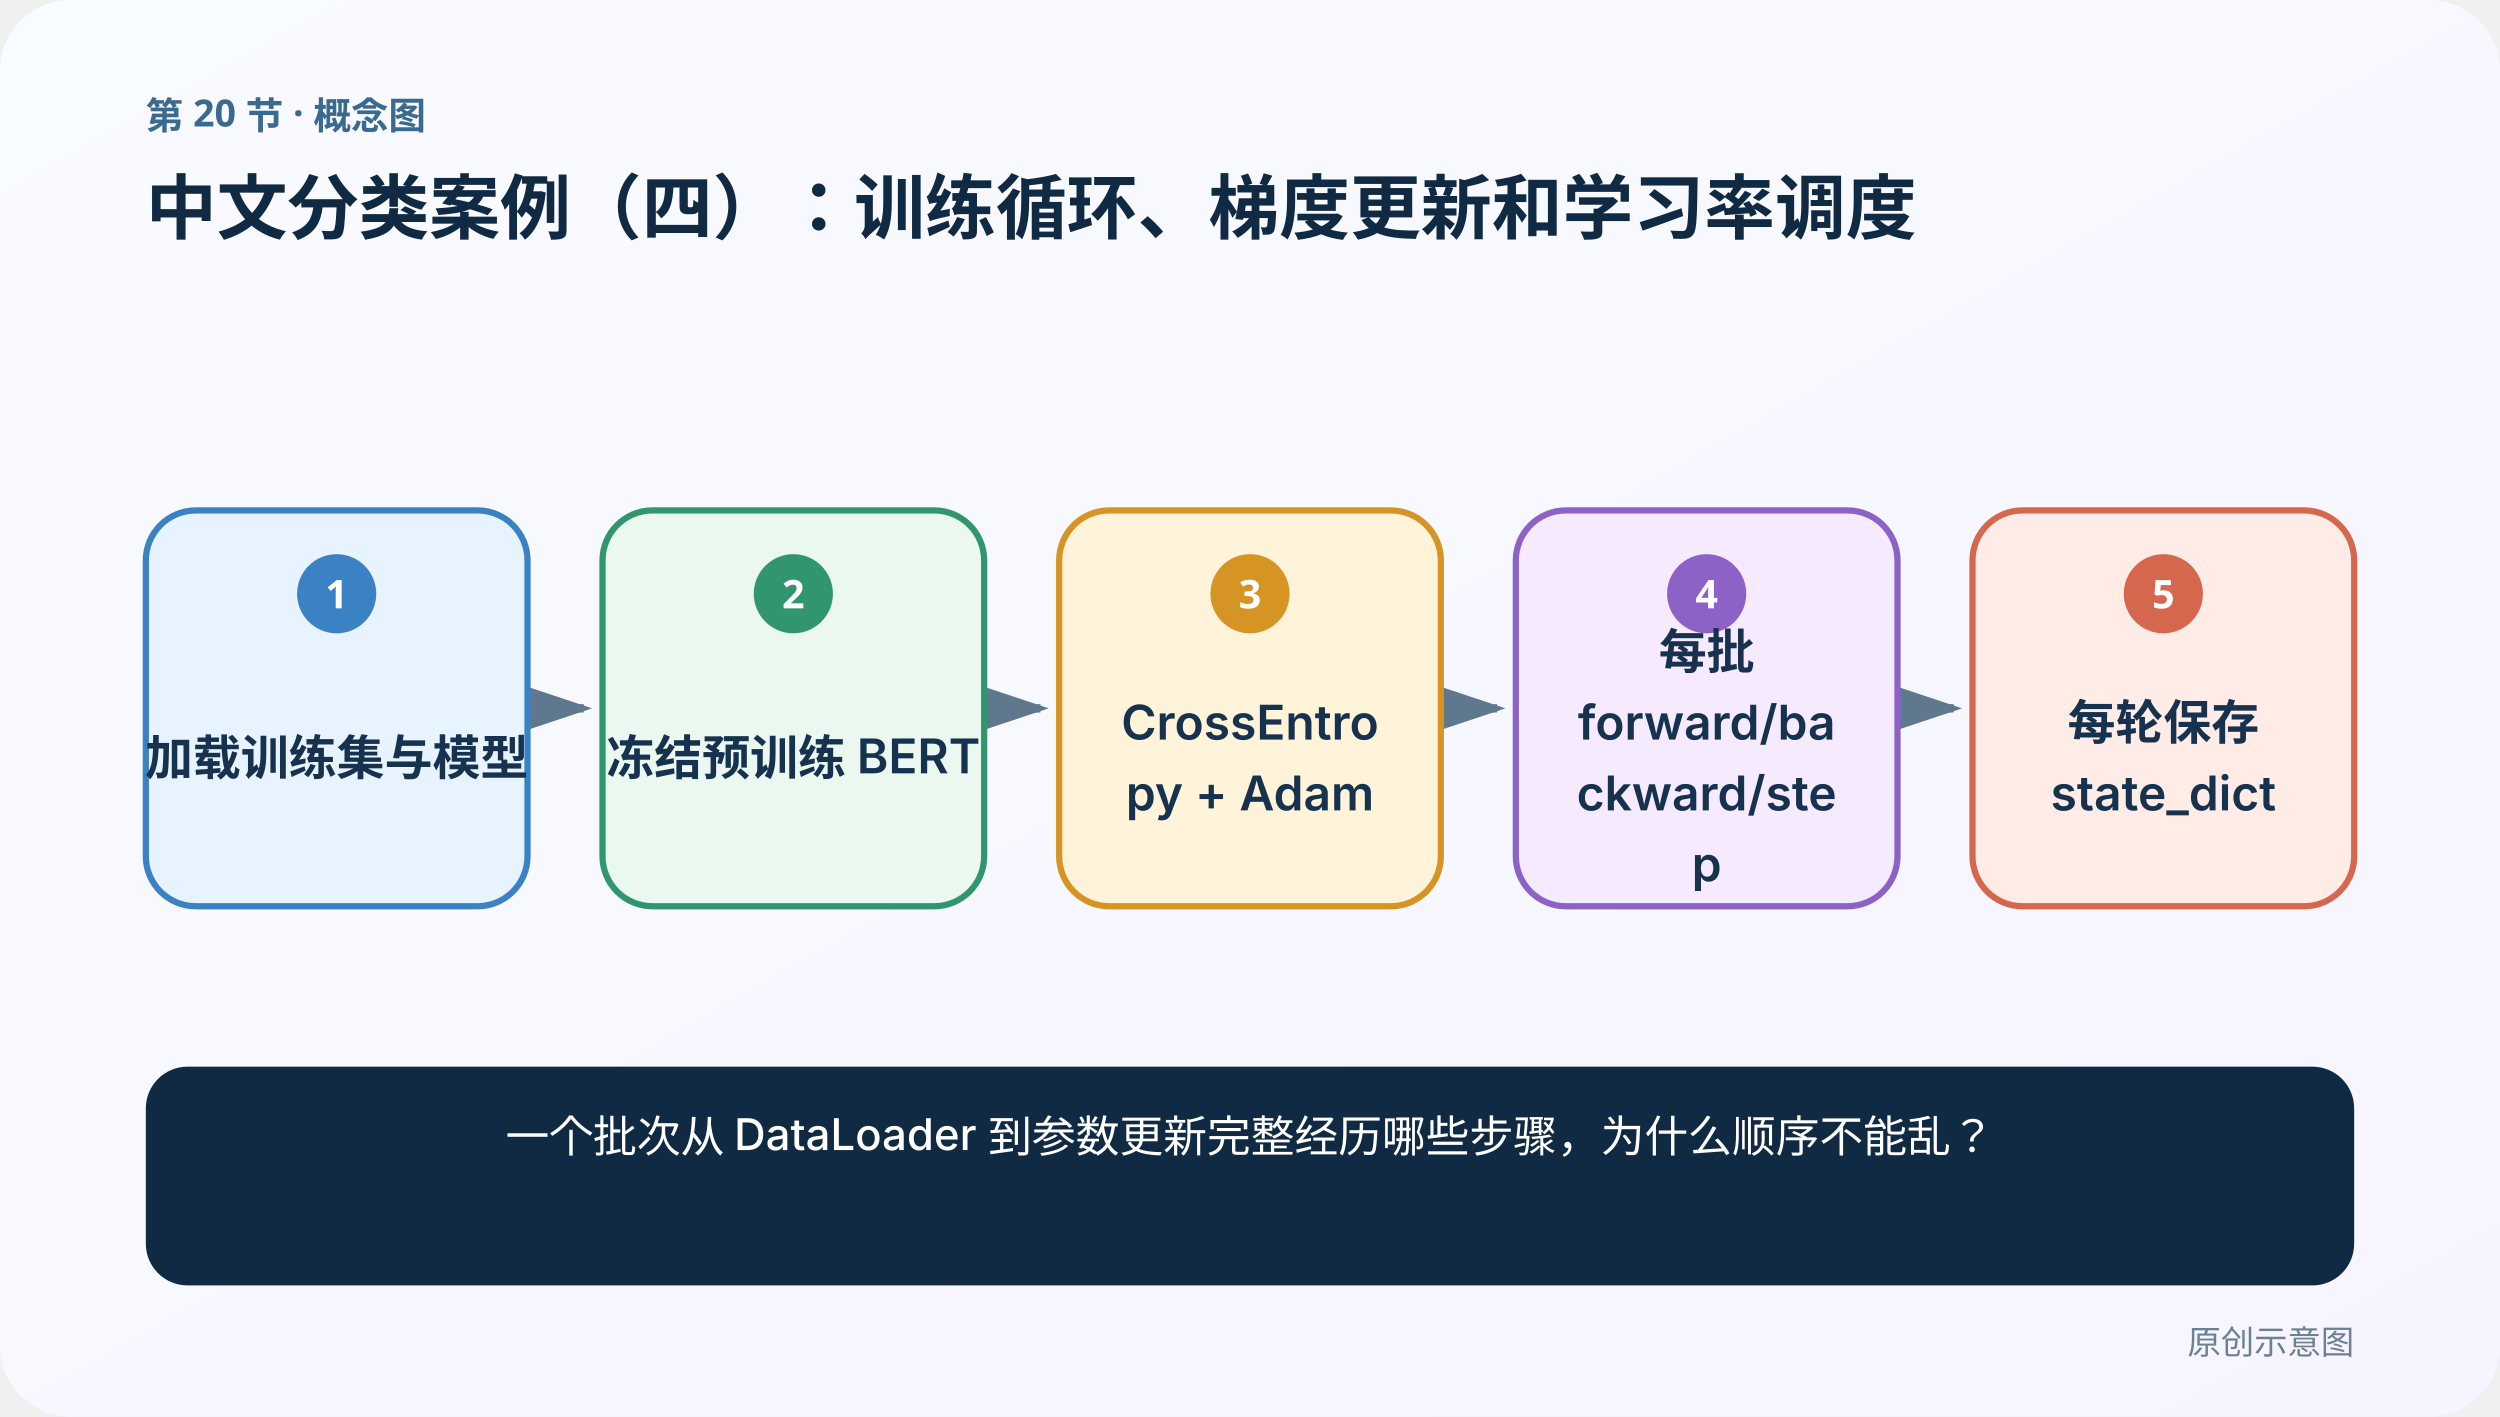
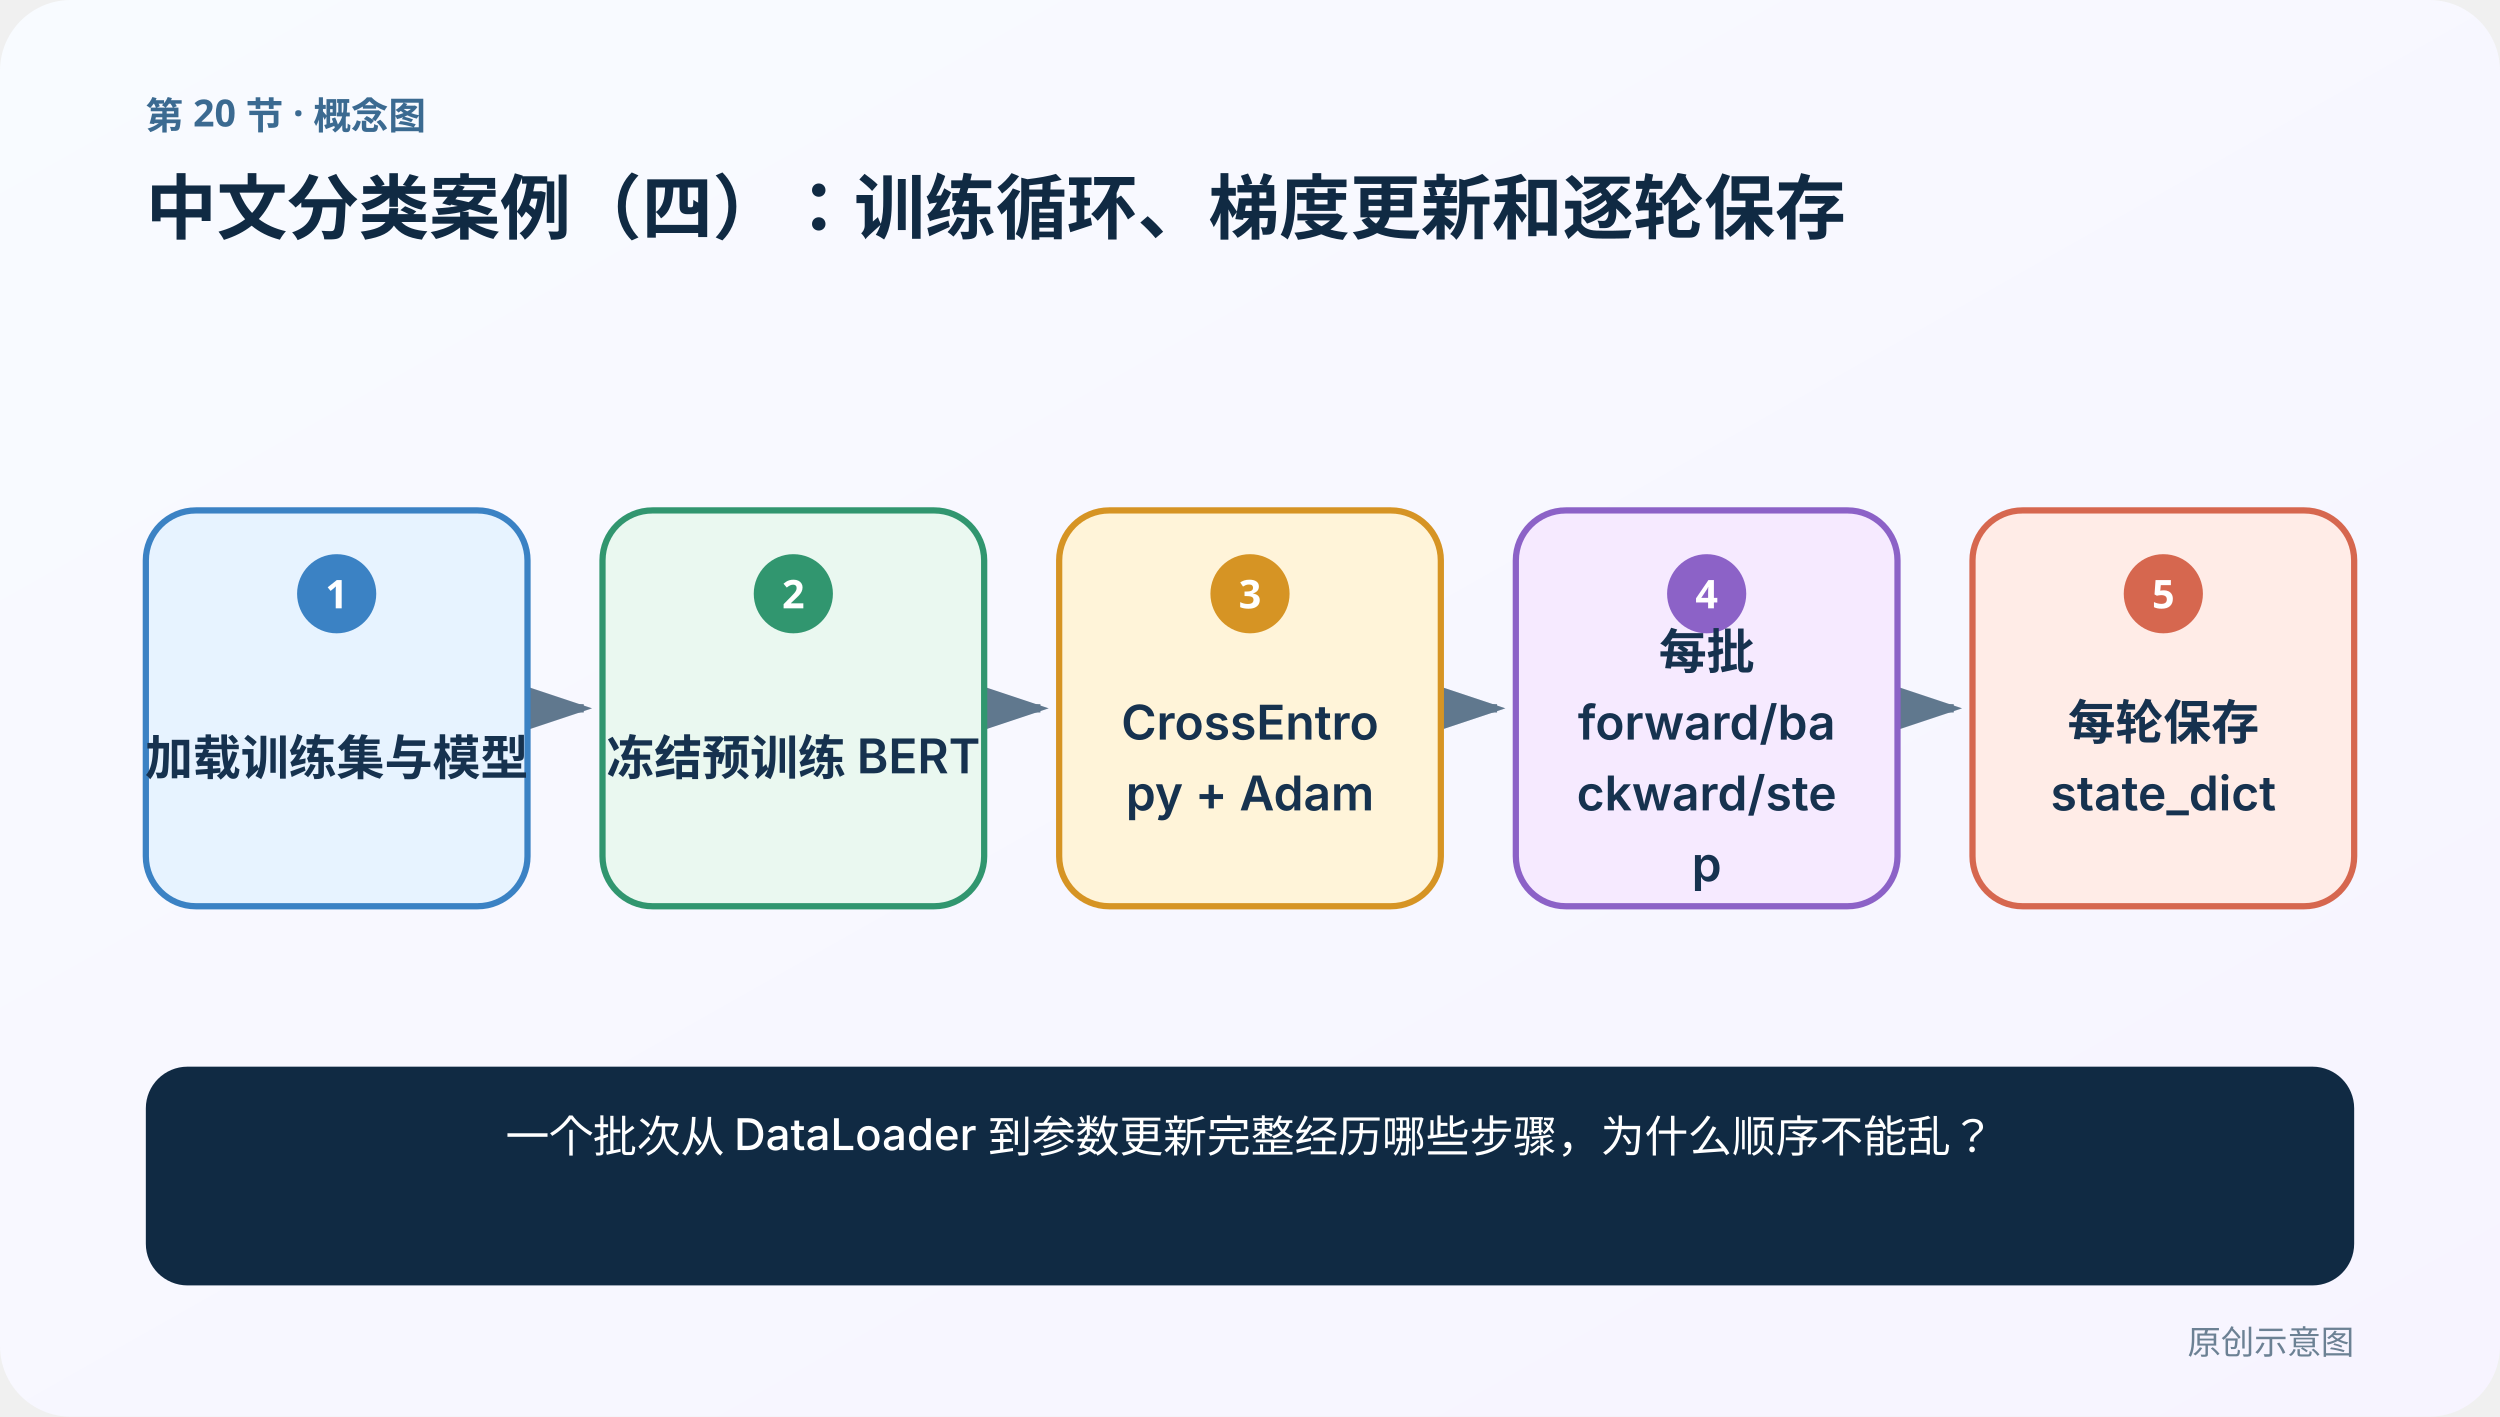
<svg xmlns="http://www.w3.org/2000/svg" width="1200" height="680" viewBox="0 0 1200 680" role="img" aria-labelledby="title desc">
  <defs>
    <linearGradient id="bg" x1="0" y1="0" x2="1" y2="1">
      <stop stop-color="#F8FBFF" />
      <stop offset="1" stop-color="#F7F4FF" />
    </linearGradient>
    <marker id="arrow" markerWidth="10" markerHeight="10" refX="8" refY="3" orient="auto">
      <path d="M0,0 L0,6 L9,3 z" fill="#60788E" />
    </marker>
  </defs>
  <rect width="1200" height="680" rx="34" fill="url(#bg)" />
  <text x="70" y="62" font-family="sans-serif" font-size="18" font-weight="700" fill="#3B6A91">第 20 节 · 概念图</text>
-   <text x="70" y="112" text-anchor="start" font-family="-apple-system,BlinkMacSystemFont,'PingFang SC','Microsoft YaHei',sans-serif" font-size="34" font-weight="760" fill="#102A43">中文分类案例（四）：训练循环、梯度更新和学习率调度</text>
+   <text x="70" y="112" text-anchor="start" font-family="-apple-system,BlinkMacSystemFont,'PingFang SC','Microsoft YaHei',sans-serif" font-size="34" font-weight="760" fill="#102A43">中文分类案例（四）：训练循环、梯度更新和逐轮保存</text>
  <line x1="260.2" y1="340" x2="280.2" y2="340" stroke="#60788E" stroke-width="4" marker-end="url(#arrow)" />
  <line x1="479.4" y1="340" x2="499.4" y2="340" stroke="#60788E" stroke-width="4" marker-end="url(#arrow)" />
  <line x1="698.6" y1="340" x2="718.6" y2="340" stroke="#60788E" stroke-width="4" marker-end="url(#arrow)" />
  <line x1="917.8" y1="340" x2="937.8" y2="340" stroke="#60788E" stroke-width="4" marker-end="url(#arrow)" />
  <g>
    <rect x="70" y="245" width="183.2" height="190" rx="24" fill="#E7F3FF" stroke="#3B82C4" stroke-width="3" />
    <circle cx="161.6" cy="285" r="19" fill="#3B82C4" />
    <text x="161.6" y="292" text-anchor="middle" font-family="sans-serif" font-size="19" font-weight="700" fill="white">1</text>
    <text x="161.6" y="372" text-anchor="middle" font-family="-apple-system,BlinkMacSystemFont,'PingFang SC','Microsoft YaHei',sans-serif" font-size="23" font-weight="600" fill="#16324F">加载训练集与模型</text>
  </g>
  <g>
    <rect x="289.2" y="245" width="183.2" height="190" rx="24" fill="#EAF8F0" stroke="#31966F" stroke-width="3" />
    <circle cx="380.8" cy="285" r="19" fill="#31966F" />
    <text x="380.8" y="292" text-anchor="middle" font-family="sans-serif" font-size="19" font-weight="700" fill="white">2</text>
    <text x="380.8" y="372" text-anchor="middle" font-family="-apple-system,BlinkMacSystemFont,'PingFang SC','Microsoft YaHei',sans-serif" font-size="23" font-weight="600" fill="#16324F">冻结预训练 BERT</text>
  </g>
  <g>
    <rect x="508.4" y="245" width="183.2" height="190" rx="24" fill="#FFF4D9" stroke="#D69424" stroke-width="3" />
    <circle cx="600" cy="285" r="19" fill="#D69424" />
    <text x="600" y="292" text-anchor="middle" font-family="sans-serif" font-size="19" font-weight="700" fill="white">3</text>
    <text x="600" y="355" text-anchor="middle" font-family="-apple-system,BlinkMacSystemFont,'PingFang SC','Microsoft YaHei',sans-serif" font-size="23" font-weight="600" fill="#16324F">CrossEntro</text>
    <text x="600" y="389" text-anchor="middle" font-family="-apple-system,BlinkMacSystemFont,'PingFang SC','Microsoft YaHei',sans-serif" font-size="23" font-weight="600" fill="#16324F">py + Adam</text>
  </g>
  <g>
    <rect x="727.6" y="245" width="183.2" height="190" rx="24" fill="#F6EAFF" stroke="#8C62C7" stroke-width="3" />
    <circle cx="819.2" cy="285" r="19" fill="#8C62C7" />
    <text x="819.2" y="292" text-anchor="middle" font-family="sans-serif" font-size="19" font-weight="700" fill="white">4</text>
    <text x="819.2" y="321" text-anchor="middle" font-family="-apple-system,BlinkMacSystemFont,'PingFang SC','Microsoft YaHei',sans-serif" font-size="23" font-weight="600" fill="#16324F">每批</text>
    <text x="819.2" y="355" text-anchor="middle" font-family="-apple-system,BlinkMacSystemFont,'PingFang SC','Microsoft YaHei',sans-serif" font-size="23" font-weight="600" fill="#16324F">forward/ba</text>
    <text x="819.2" y="389" text-anchor="middle" font-family="-apple-system,BlinkMacSystemFont,'PingFang SC','Microsoft YaHei',sans-serif" font-size="23" font-weight="600" fill="#16324F">ckward/ste</text>
    <text x="819.2" y="423" text-anchor="middle" font-family="-apple-system,BlinkMacSystemFont,'PingFang SC','Microsoft YaHei',sans-serif" font-size="23" font-weight="600" fill="#16324F">p</text>
  </g>
  <g>
    <rect x="946.8" y="245" width="183.2" height="190" rx="24" fill="#FFECE7" stroke="#D6674F" stroke-width="3" />
    <circle cx="1038.4" cy="285" r="19" fill="#D6674F" />
    <text x="1038.4" y="292" text-anchor="middle" font-family="sans-serif" font-size="19" font-weight="700" fill="white">5</text>
    <text x="1038.4" y="355" text-anchor="middle" font-family="-apple-system,BlinkMacSystemFont,'PingFang SC','Microsoft YaHei',sans-serif" font-size="23" font-weight="600" fill="#16324F">每轮保存</text>
    <text x="1038.4" y="389" text-anchor="middle" font-family="-apple-system,BlinkMacSystemFont,'PingFang SC','Microsoft YaHei',sans-serif" font-size="23" font-weight="600" fill="#16324F">state_dict</text>
  </g>
  <rect x="70" y="512" width="1060" height="105" rx="20" fill="#102A43" />
  <text x="600" y="553" text-anchor="middle" font-family="-apple-system,BlinkMacSystemFont,'PingFang SC','Microsoft YaHei',sans-serif" font-size="21" font-weight="500" fill="#FFFFFF">一个批次从 DataLoader 到参数更新完整经历哪些步骤，为什么顺序不能乱？</text>
  <text x="1130" y="650" text-anchor="end" font-family="sans-serif" font-size="16" fill="#6C8194">原创示意图</text>
</svg>
